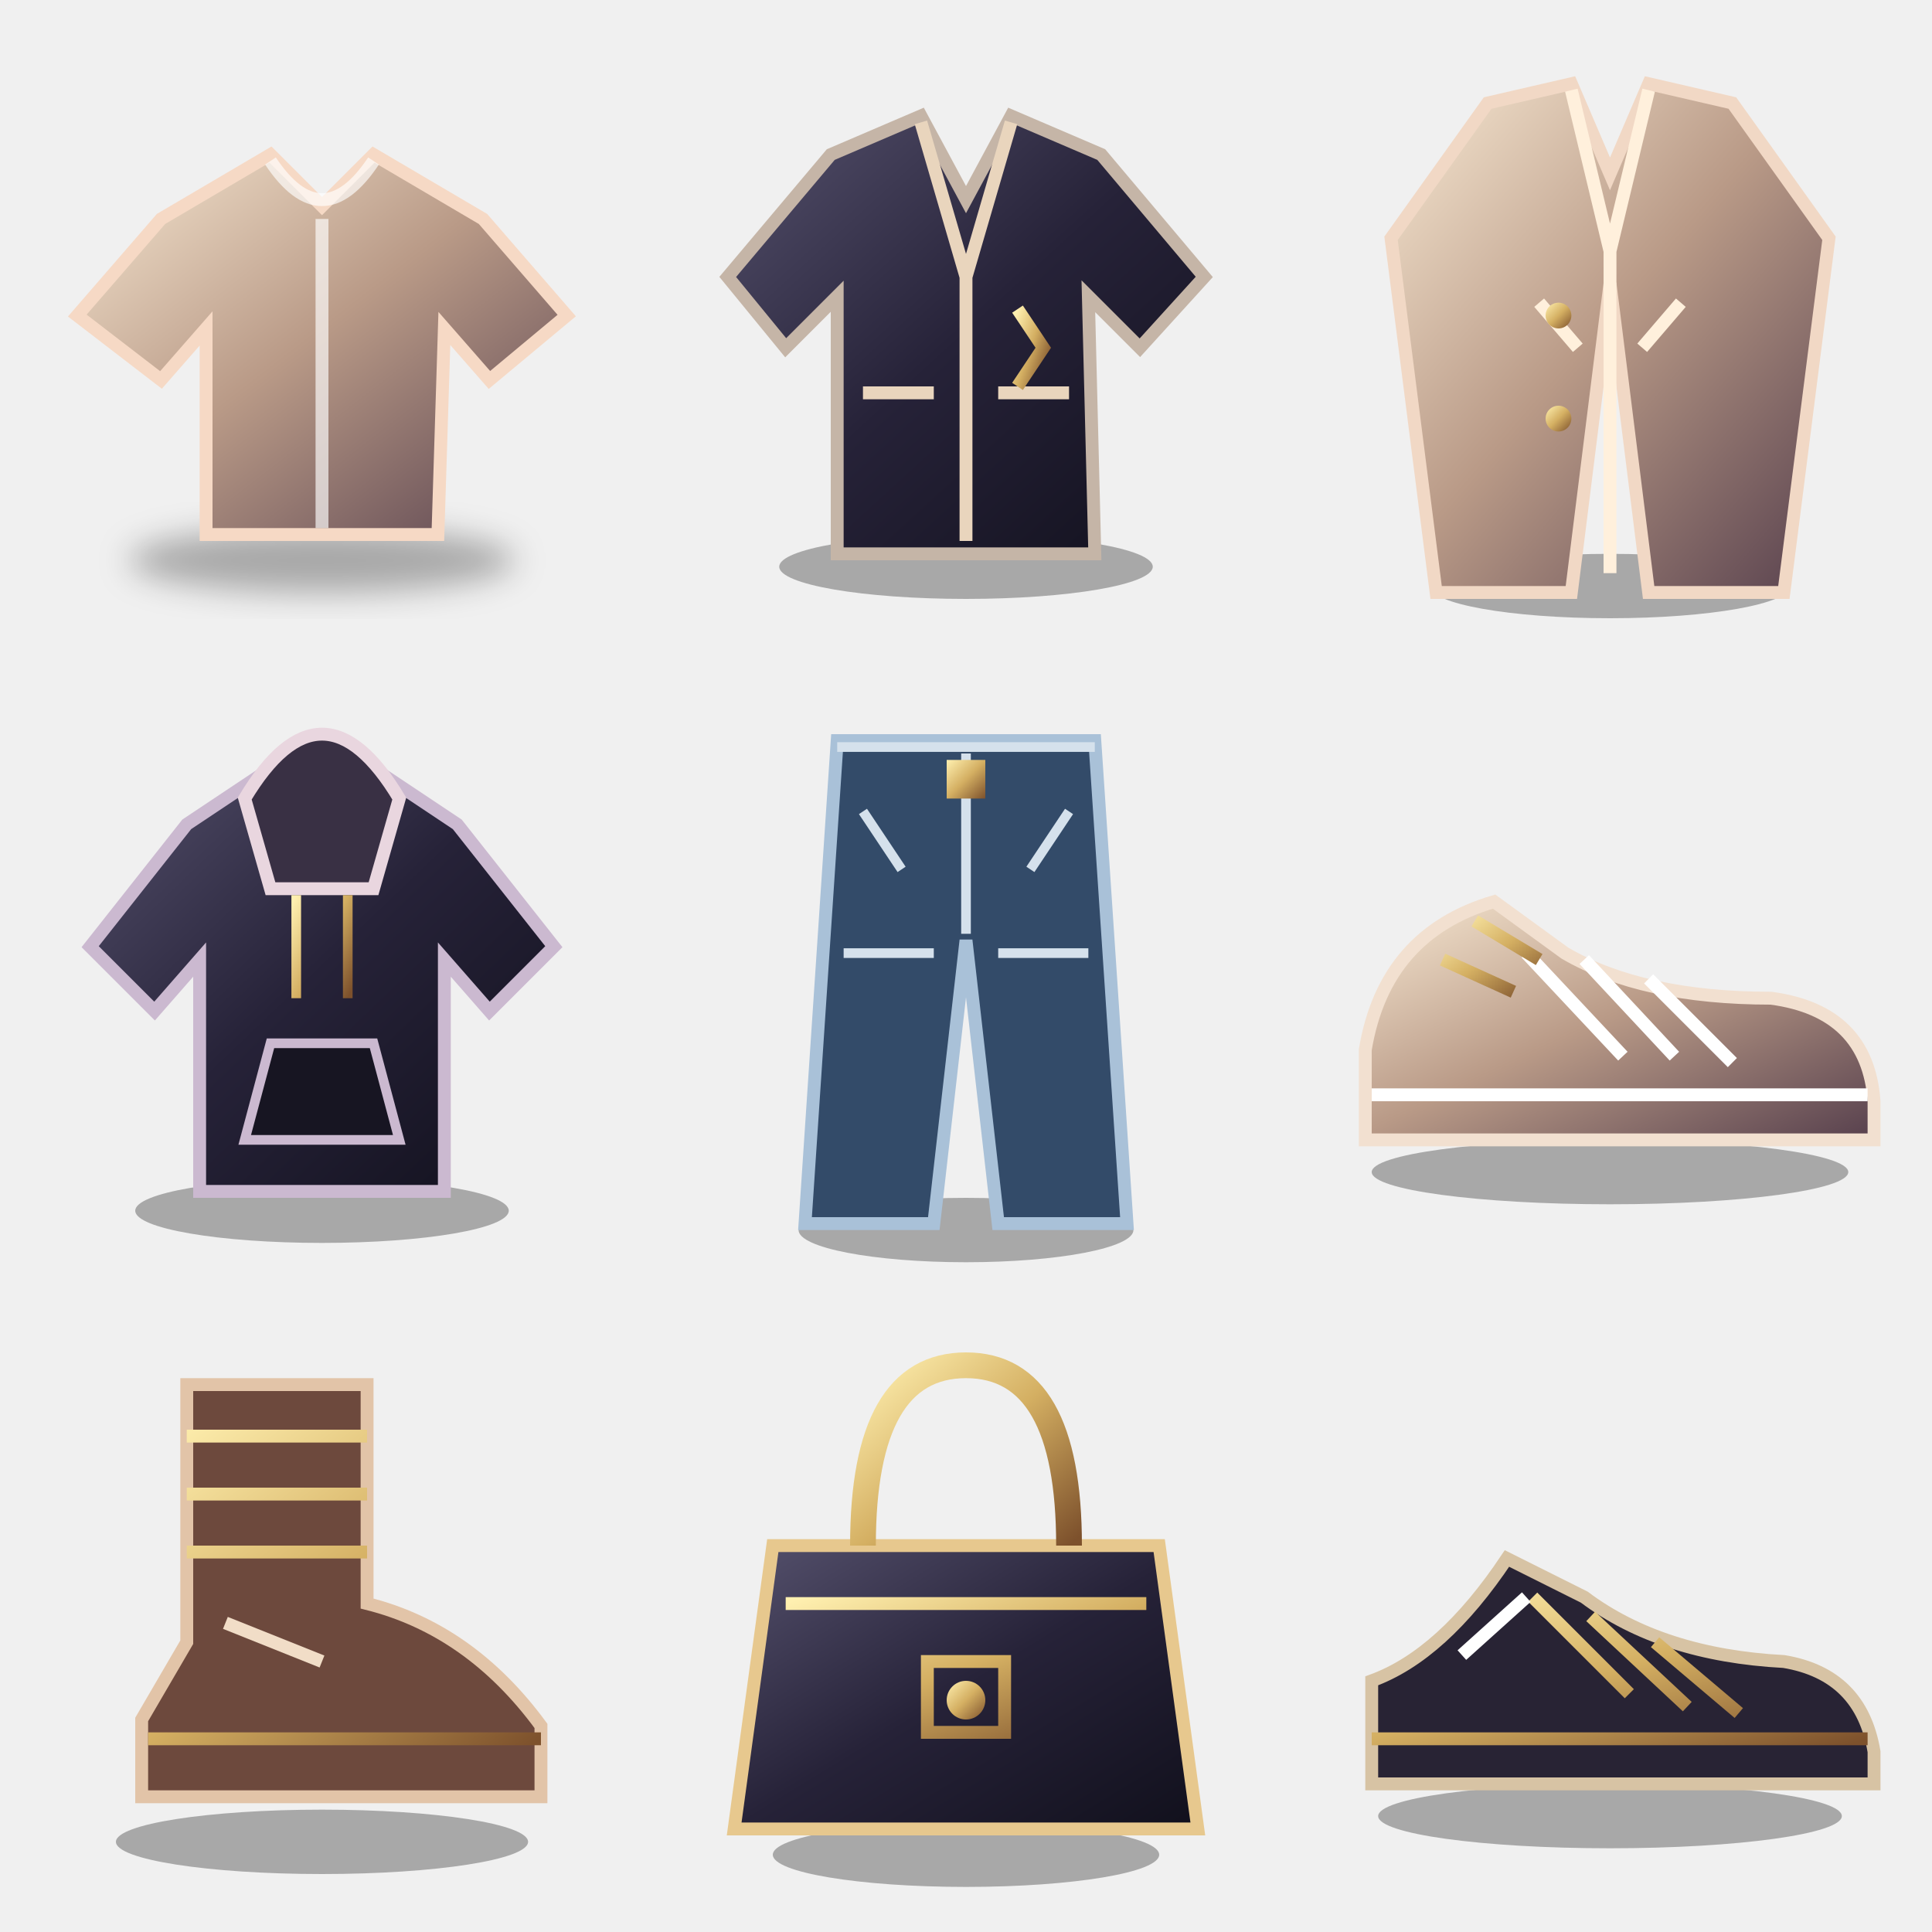
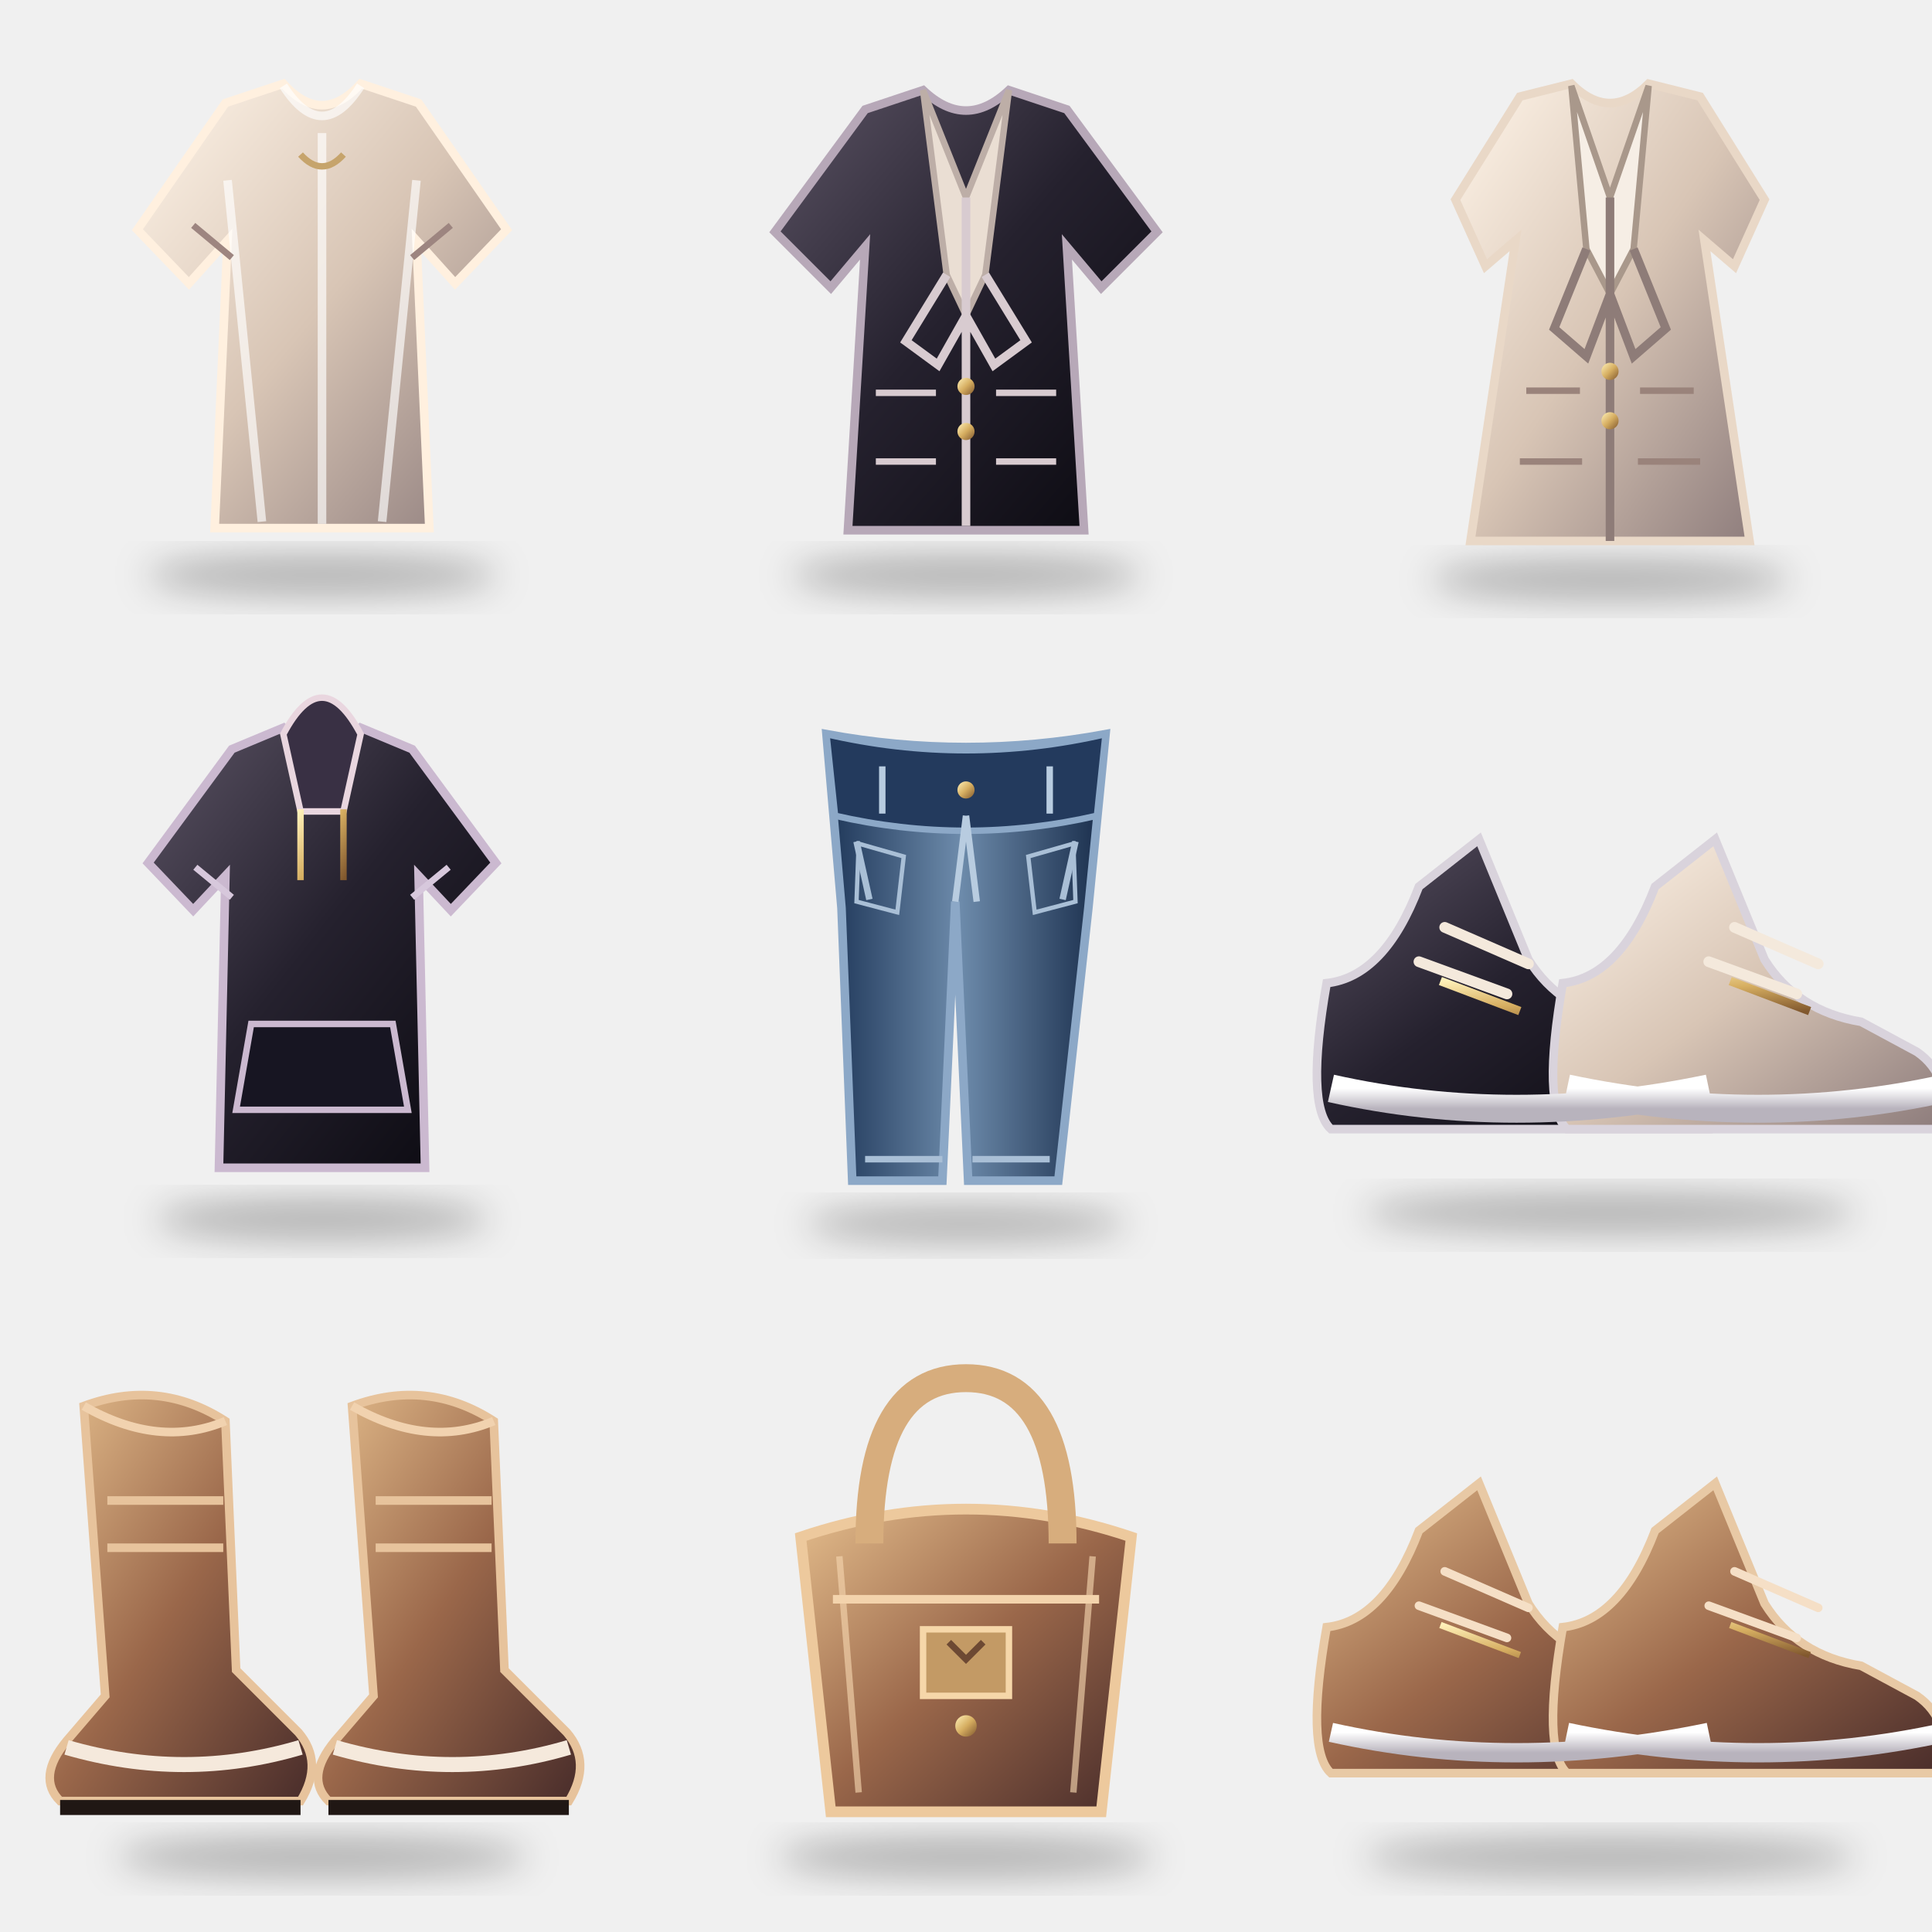
- <svg xmlns="http://www.w3.org/2000/svg" width="300" height="300" viewBox="0 0 300 300">
+ <svg xmlns="http://www.w3.org/2000/svg" width="900" height="900" viewBox="0 0 900 900">
  <defs>
-     <linearGradient id="fabric" x1="0" y1="0" x2="1" y2="1">
-       <stop stop-color="#f7e8d2" />
-       <stop offset=".48" stop-color="#b99a87" />
-       <stop offset="1" stop-color="#57404d" />
+     <linearGradient id="ivory" x1="0" y1="0" x2="1" y2="1">
+       <stop stop-color="#fff5e9" />
+       <stop offset=".5" stop-color="#d8c5b5" />
+       <stop offset="1" stop-color="#8c7b7b" />
    </linearGradient>
-     <linearGradient id="dark" x1="0" y1="0" x2="1" y2="1">
-       <stop stop-color="#55516d" />
-       <stop offset=".5" stop-color="#262238" />
-       <stop offset="1" stop-color="#11101c" />
+     <linearGradient id="black" x1="0" y1="0" x2="1" y2="1">
+       <stop stop-color="#5b5364" />
+       <stop offset=".48" stop-color="#25212e" />
+       <stop offset="1" stop-color="#09080e" />
+     </linearGradient>
+     <linearGradient id="pink" x1="0" y1="0" x2="1" y2="1">
+       <stop stop-color="#ffd1d8" />
+       <stop offset=".5" stop-color="#c66f8d" />
+       <stop offset="1" stop-color="#71324f" />
+     </linearGradient>
+     <linearGradient id="blue" x1="0" y1="0" x2="1" y2="0">
+       <stop stop-color="#1d3557" />
+       <stop offset=".48" stop-color="#6d8bab" />
+       <stop offset="1" stop-color="#172b49" />
+     </linearGradient>
+     <linearGradient id="leather" x1="0" y1="0" x2="1" y2="1">
+       <stop stop-color="#e4bd8c" />
+       <stop offset=".5" stop-color="#9a674a" />
+       <stop offset="1" stop-color="#482c2a" />
    </linearGradient>
    <linearGradient id="gold" x1="0" y1="0" x2="1" y2="1">
-       <stop stop-color="#fff0b0" />
-       <stop offset=".5" stop-color="#d4af62" />
-       <stop offset="1" stop-color="#7d512c" />
+       <stop stop-color="#fff1b9" />
+       <stop offset=".5" stop-color="#d6ae61" />
+       <stop offset="1" stop-color="#81582e" />
    </linearGradient>
-     <filter id="shadow" x="-40%" y="-40%" width="180%" height="180%">
-       <feGaussianBlur stdDeviation="2.5" />
+     <linearGradient id="sole" x1="0" y1="0" x2="0" y2="1">
+       <stop stop-color="#fff" />
+       <stop offset="1" stop-color="#b8b3bd" />
+     </linearGradient>
+     <filter id="shade" x="-30%" y="-30%" width="160%" height="170%">
+       <feGaussianBlur stdDeviation="8" />
    </filter>
  </defs>
  <g transform="translate(0 0)">
-     <ellipse cx="50" cy="87" rx="30" ry="5" fill="#000" opacity=".3" filter="url(#shadow)" />
-     <path d="M25 34 42 24 50 32 58 24 75 34 88 49 76 59 69 51 68 83H32V51L25 59 12 49Z" fill="url(#fabric)" stroke="#f6d9c5" stroke-width="2" />
-     <path d="M42 25Q50 37 58 25M50 34V82" fill="none" stroke="#fff" opacity=".65" stroke-width="2" />
+     <ellipse cx="150" cy="268" rx="82" ry="10" fill="#000" opacity=".25" filter="url(#shade)" />
+     <path d="M105 48L132 39Q150 59 168 39L195 48 236 107 212 132 194 112 200 246H100L106 112 88 132 64 107Z" fill="url(#ivory)" stroke="#fff0df" stroke-width="4" />
+     <path d="M132 40Q150 68 168 40M150 62V244M106 84L122 243M194 84L178 243" fill="none" stroke="#fff" stroke-width="4" opacity=".65" />
+     <path d="M90 105L108 120M210 105L192 120" stroke="#9d8580" stroke-width="3" />
+     <path d="M140 72Q150 83 160 72" fill="none" stroke="#c6a46c" stroke-width="3" />
  </g>
-   <g transform="translate(100 0)">
-     <ellipse cx="50" cy="88" rx="29" ry="5" fill="#000" opacity=".3" />
-     <path d="M29 24 43 18 50 31 57 18 71 24 87 43 77 54 69 46 70 86H30V46L22 54 13 43Z" fill="url(#dark)" stroke="#c5b5a7" stroke-width="2" />
-     <path d="M43 19 50 43 57 19M50 43V84M34 61H45M55 61H66" fill="none" stroke="#e9d5bd" stroke-width="2" />
-     <path d="M58 48 62 54 58 60" fill="none" stroke="url(#gold)" stroke-width="2" />
+   <g transform="translate(300 0)">
+     <ellipse cx="150" cy="268" rx="82" ry="10" fill="#000" opacity=".25" filter="url(#shade)" />
+     <path d="M103 51L130 42Q150 61 170 42L197 51 239 108 213 134 197 115 205 247H95L103 115 87 134 61 108Z" fill="url(#black)" stroke="#b7a8b8" stroke-width="4" />
+     <path d="M130 42L150 92 170 42 159 128 150 147 141 128Z" fill="#eaded3" stroke="#bdaea7" stroke-width="3" />
+     <path d="M150 92V245M141 128L122 159 137 170 150 147 163 170 178 159 159 128" fill="none" stroke="#d8cbd0" stroke-width="4" />
+     <path d="M108 183H136M164 183H192M108 215H136M164 215H192" stroke="#d8cbd0" stroke-width="3" />
+     <circle cx="150" cy="180" r="4" fill="url(#gold)" />
+     <circle cx="150" cy="201" r="4" fill="url(#gold)" />
  </g>
-   <g transform="translate(200 0)">
-     <ellipse cx="50" cy="91" rx="28" ry="5" fill="#000" opacity=".3" />
-     <path d="M31 16 44 13 50 27 56 13 69 16 84 37 77 92H56L50 44 44 92H23L16 37Z" fill="url(#fabric)" stroke="#f1d8c5" stroke-width="2" />
-     <path d="M44 14 50 39 56 14M50 39V89M39 47 45 54M61 47 55 54" fill="none" stroke="#fff0dc" stroke-width="2" />
-     <circle cx="42" cy="49" r="2" fill="url(#gold)" />
-     <circle cx="42" cy="65" r="2" fill="url(#gold)" />
+   <g transform="translate(600 0)">
+     <ellipse cx="150" cy="270" rx="84" ry="10" fill="#000" opacity=".25" filter="url(#shade)" />
+     <path d="M108 45L132 39Q150 57 168 39L192 45 222 93 208 124 194 112 215 252H85L106 112 92 124 78 93Z" fill="url(#ivory)" stroke="#e9d8c7" stroke-width="4" />
+     <path d="M132 40L150 92 168 40 161 116 150 137 139 116Z" fill="#f6eee5" stroke="#a9988b" stroke-width="3" />
+     <path d="M150 92V252M139 116L124 153 139 166 150 137 161 166 176 153 161 116" fill="none" stroke="#8e7c78" stroke-width="4" />
+     <path d="M111 182H136M164 182H189M108 215H137M163 215H192" stroke="#9a837b" stroke-width="3" />
+     <circle cx="150" cy="173" r="4" fill="url(#gold)" />
+     <circle cx="150" cy="196" r="4" fill="url(#gold)" />
  </g>
-   <g transform="translate(0 100)">
-     <ellipse cx="50" cy="88" rx="29" ry="5" fill="#000" opacity=".3" />
-     <path d="M29 28 41 20Q50 12 59 20L71 28 86 47 76 57 69 49V85H31V49L24 57 14 47Z" fill="url(#dark)" stroke="#cbb9d0" stroke-width="2" />
-     <path d="M38 24Q50 4 62 24L58 38H42Z" fill="#393044" stroke="#e9d6df" stroke-width="2" />
-     <path d="M42 62H58L62 77H38Z" fill="#171522" stroke="#cbb9d0" stroke-width="1.5" />
-     <path d="M46 39V55M54 39V55" stroke="url(#gold)" stroke-width="1.5" />
+   <g transform="translate(0 300)">
+     <ellipse cx="150" cy="268" rx="78" ry="10" fill="#000" opacity=".25" filter="url(#shade)" />
+     <path d="M108 49L132 39Q150 57 168 39L192 49 231 102 210 124 195 108 198 244H102L105 108 90 124 69 102Z" fill="url(#black)" stroke="#cbb9d0" stroke-width="4" />
+     <path d="M132 42Q150 8 168 42L160 78H140Z" fill="#393044" stroke="#e9d6df" stroke-width="3" />
+     <path d="M140 77V110M160 77V110" stroke="url(#gold)" stroke-width="3" />
+     <path d="M117 177H183L190 217H110Z" fill="#171522" stroke="#cbb9d0" stroke-width="3" />
+     <path d="M91 104L108 118M209 104L192 118" stroke="#d7c8dc" stroke-width="3" />
  </g>
-   <g transform="translate(100 100)">
-     <ellipse cx="50" cy="91" rx="26" ry="5" fill="#000" opacity=".3" />
-     <path d="M30 15H70L75 90H55L50 46 45 90H25Z" fill="#334b69" stroke="#a9c1d8" stroke-width="2" />
-     <path d="M30 16H70M50 17V45M34 26 40 35M66 26 60 35M31 48H45M55 48H69" stroke="#d5e1ec" stroke-width="1.5" fill="none" />
-     <path d="M47 18H53V24H47Z" fill="url(#gold)" />
+   <g transform="translate(300 300)">
+     <ellipse cx="150" cy="270" rx="75" ry="9" fill="#000" opacity=".25" filter="url(#shade)" />
+     <path d="M85 42Q150 54 215 42L207 123 193 250H151L145 120 139 250H97L92 123Z" fill="url(#blue)" stroke="#8ca8c7" stroke-width="4" />
+     <path d="M85 42Q150 57 215 42L211 80Q150 94 89 80Z" fill="#233a5d" stroke="#8ca8c7" stroke-width="3" />
+     <path d="M150 80L145 120M150 80L155 120M111 57V79M189 57V79" stroke="#b8cce0" stroke-width="3" fill="none" />
+     <path d="M99 92L105 119M201 92L195 119M103 240H139M153 240H189" stroke="#a9bfd6" stroke-width="3" fill="none" />
+     <path d="M100 93L121 99 118 125 99 120ZM200 93L179 99 182 125 201 120Z" fill="none" stroke="#a9bfd6" stroke-width="2" />
+     <circle cx="150" cy="68" r="4" fill="url(#gold)" />
  </g>
-   <g transform="translate(200 100)">
-     <ellipse cx="50" cy="82" rx="37" ry="5" fill="#000" opacity=".3" />
-     <path d="M12 63Q15 45 32 40L43 48Q55 55 75 55Q90 57 91 71V77H12Z" fill="url(#fabric)" stroke="#f2e0d0" stroke-width="2" />
-     <path d="M13 70H90M37 48 52 64M46 49 60 64M56 52 69 65" stroke="#fff" stroke-width="2" fill="none" />
-     <path d="M29 43 39 49M24 49 35 54" stroke="url(#gold)" stroke-width="2" />
+   <g transform="translate(600 300)">
+     <ellipse cx="150" cy="265" rx="115" ry="10" fill="#000" opacity=".25" filter="url(#shade)" />
+     <path d="M18 158Q45 155 61 113L89 91 112 147Q127 171 157 176L183 190Q199 201 196 226H20Q8 215 18 158Z" fill="url(#black)" stroke="#d9d3dc" stroke-width="4" />
+     <path d="M154 158Q181 155 197 113L225 91 248 147Q263 171 293 176L319 190Q335 201 332 226H156Q144 215 154 158Z" fill="url(#ivory)" stroke="#d9d3dc" stroke-width="4" transform="translate(-26 0)" />
+     <path d="M20 207Q105 226 196 207M130 207Q220 226 306 207" fill="none" stroke="url(#sole)" stroke-width="13" />
+     <path d="M61 148L102 163M73 132L112 149M196 148L237 163M208 132L247 149" stroke="#f4e9dc" stroke-width="5" stroke-linecap="round" />
+     <path d="M71 157L108 171M206 157L243 171" stroke="url(#gold)" stroke-width="4" />
  </g>
-   <g transform="translate(0 200)">
-     <ellipse cx="50" cy="86" rx="32" ry="5" fill="#000" opacity=".3" />
-     <path d="M29 15H57V49Q73 53 84 68V79H22V67L29 55Z" fill="#6d493d" stroke="#e2c4a8" stroke-width="2" />
-     <path d="M29 23H57M29 32H57M29 41H57M23 70H84" stroke="url(#gold)" stroke-width="2" fill="none" />
-     <path d="M35 52 50 58" stroke="#f1ddc7" stroke-width="2" />
+   <g transform="translate(0 600)">
+     <ellipse cx="150" cy="265" rx="96" ry="10" fill="#000" opacity=".25" filter="url(#shade)" />
+     <path d="M39 55Q74 42 105 62L110 178 139 207Q151 221 140 239H28Q17 228 31 211L49 190Z" fill="url(#leather)" stroke="#e7c39c" stroke-width="4" />
+     <path d="M164 55Q199 42 230 62L235 178 264 207Q276 221 265 239H153Q142 228 156 211L174 190Z" fill="url(#leather)" stroke="#e7c39c" stroke-width="4" />
+     <path d="M39 55Q74 75 105 62M164 55Q199 75 230 62" fill="none" stroke="#f1d2af" stroke-width="4" />
+     <path d="M50 99H104M175 99H229M50 121H104M175 121H229" stroke="#e7c39c" stroke-width="4" />
+     <path d="M31 214Q86 230 140 214M156 214Q211 230 265 214" fill="none" stroke="#f5e9dc" stroke-width="7" />
+     <path d="M28 242H140M153 242H265" stroke="#201714" stroke-width="7" />
  </g>
-   <g transform="translate(100 200)">
-     <ellipse cx="50" cy="88" rx="30" ry="5" fill="#000" opacity=".3" />
-     <path d="M20 40H80L86 84H14Z" fill="url(#dark)" stroke="#e7c88e" stroke-width="2" />
-     <path d="M34 40Q34 12 50 12Q66 12 66 40" fill="none" stroke="url(#gold)" stroke-width="4" />
-     <path d="M22 49H78M44 58H56V69H44Z" fill="none" stroke="url(#gold)" stroke-width="2" />
-     <circle cx="50" cy="64" r="3" fill="url(#gold)" />
+   <g transform="translate(300 600)">
+     <ellipse cx="150" cy="265" rx="88" ry="10" fill="#000" opacity=".25" filter="url(#shade)" />
+     <path d="M73 116Q150 90 227 116L213 244H87Z" fill="url(#leather)" stroke="#edc99d" stroke-width="5" />
+     <path d="M105 119Q105 42 150 42Q195 42 195 119" fill="none" stroke="#d7ad7d" stroke-width="13" />
+     <path d="M88 145H212" stroke="#f3d3ac" stroke-width="4" />
+     <path d="M130 159H170V190H130Z" fill="#c39a65" stroke="#f6d7a9" stroke-width="3" />
+     <path d="M142 165L150 173 158 165" fill="none" stroke="#6d4933" stroke-width="3" />
+     <path d="M91 125L100 235M209 125L200 235" stroke="#f3d3ac" stroke-width="3" opacity=".65" />
+     <circle cx="150" cy="204" r="5" fill="url(#gold)" />
  </g>
-   <g transform="translate(200 200)">
-     <ellipse cx="50" cy="82" rx="36" ry="5" fill="#000" opacity=".3" />
-     <path d="M13 61Q24 57 34 42L46 48Q58 57 77 58Q89 60 91 72V77H13Z" fill="#282334" stroke="#d7c3a4" stroke-width="2" />
-     <path d="M13 70H90M38 48 53 63M47 51 62 65M57 55 70 66" stroke="url(#gold)" stroke-width="2" fill="none" />
-     <path d="M27 57 37 48" stroke="#fff" stroke-width="2" />
+   <g transform="translate(600 600)">
+     <ellipse cx="150" cy="265" rx="115" ry="10" fill="#000" opacity=".25" filter="url(#shade)" />
+     <path d="M18 158Q45 155 61 113L89 91 112 147Q127 171 157 176L183 190Q199 201 196 226H20Q8 215 18 158Z" fill="url(#leather)" stroke="#e8c9a5" stroke-width="4" />
+     <path d="M154 158Q181 155 197 113L225 91 248 147Q263 171 293 176L319 190Q335 201 332 226H156Q144 215 154 158Z" fill="url(#leather)" stroke="#e8c9a5" stroke-width="4" transform="translate(-26 0)" />
+     <path d="M20 207Q105 226 196 207M130 207Q220 226 306 207" fill="none" stroke="url(#sole)" stroke-width="9" />
+     <path d="M61 148L102 163M73 132L112 149M196 148L237 163M208 132L247 149" stroke="#f5dfc6" stroke-width="4" stroke-linecap="round" />
+     <path d="M71 157L108 171M206 157L243 171" stroke="url(#gold)" stroke-width="3" />
  </g>
</svg>
